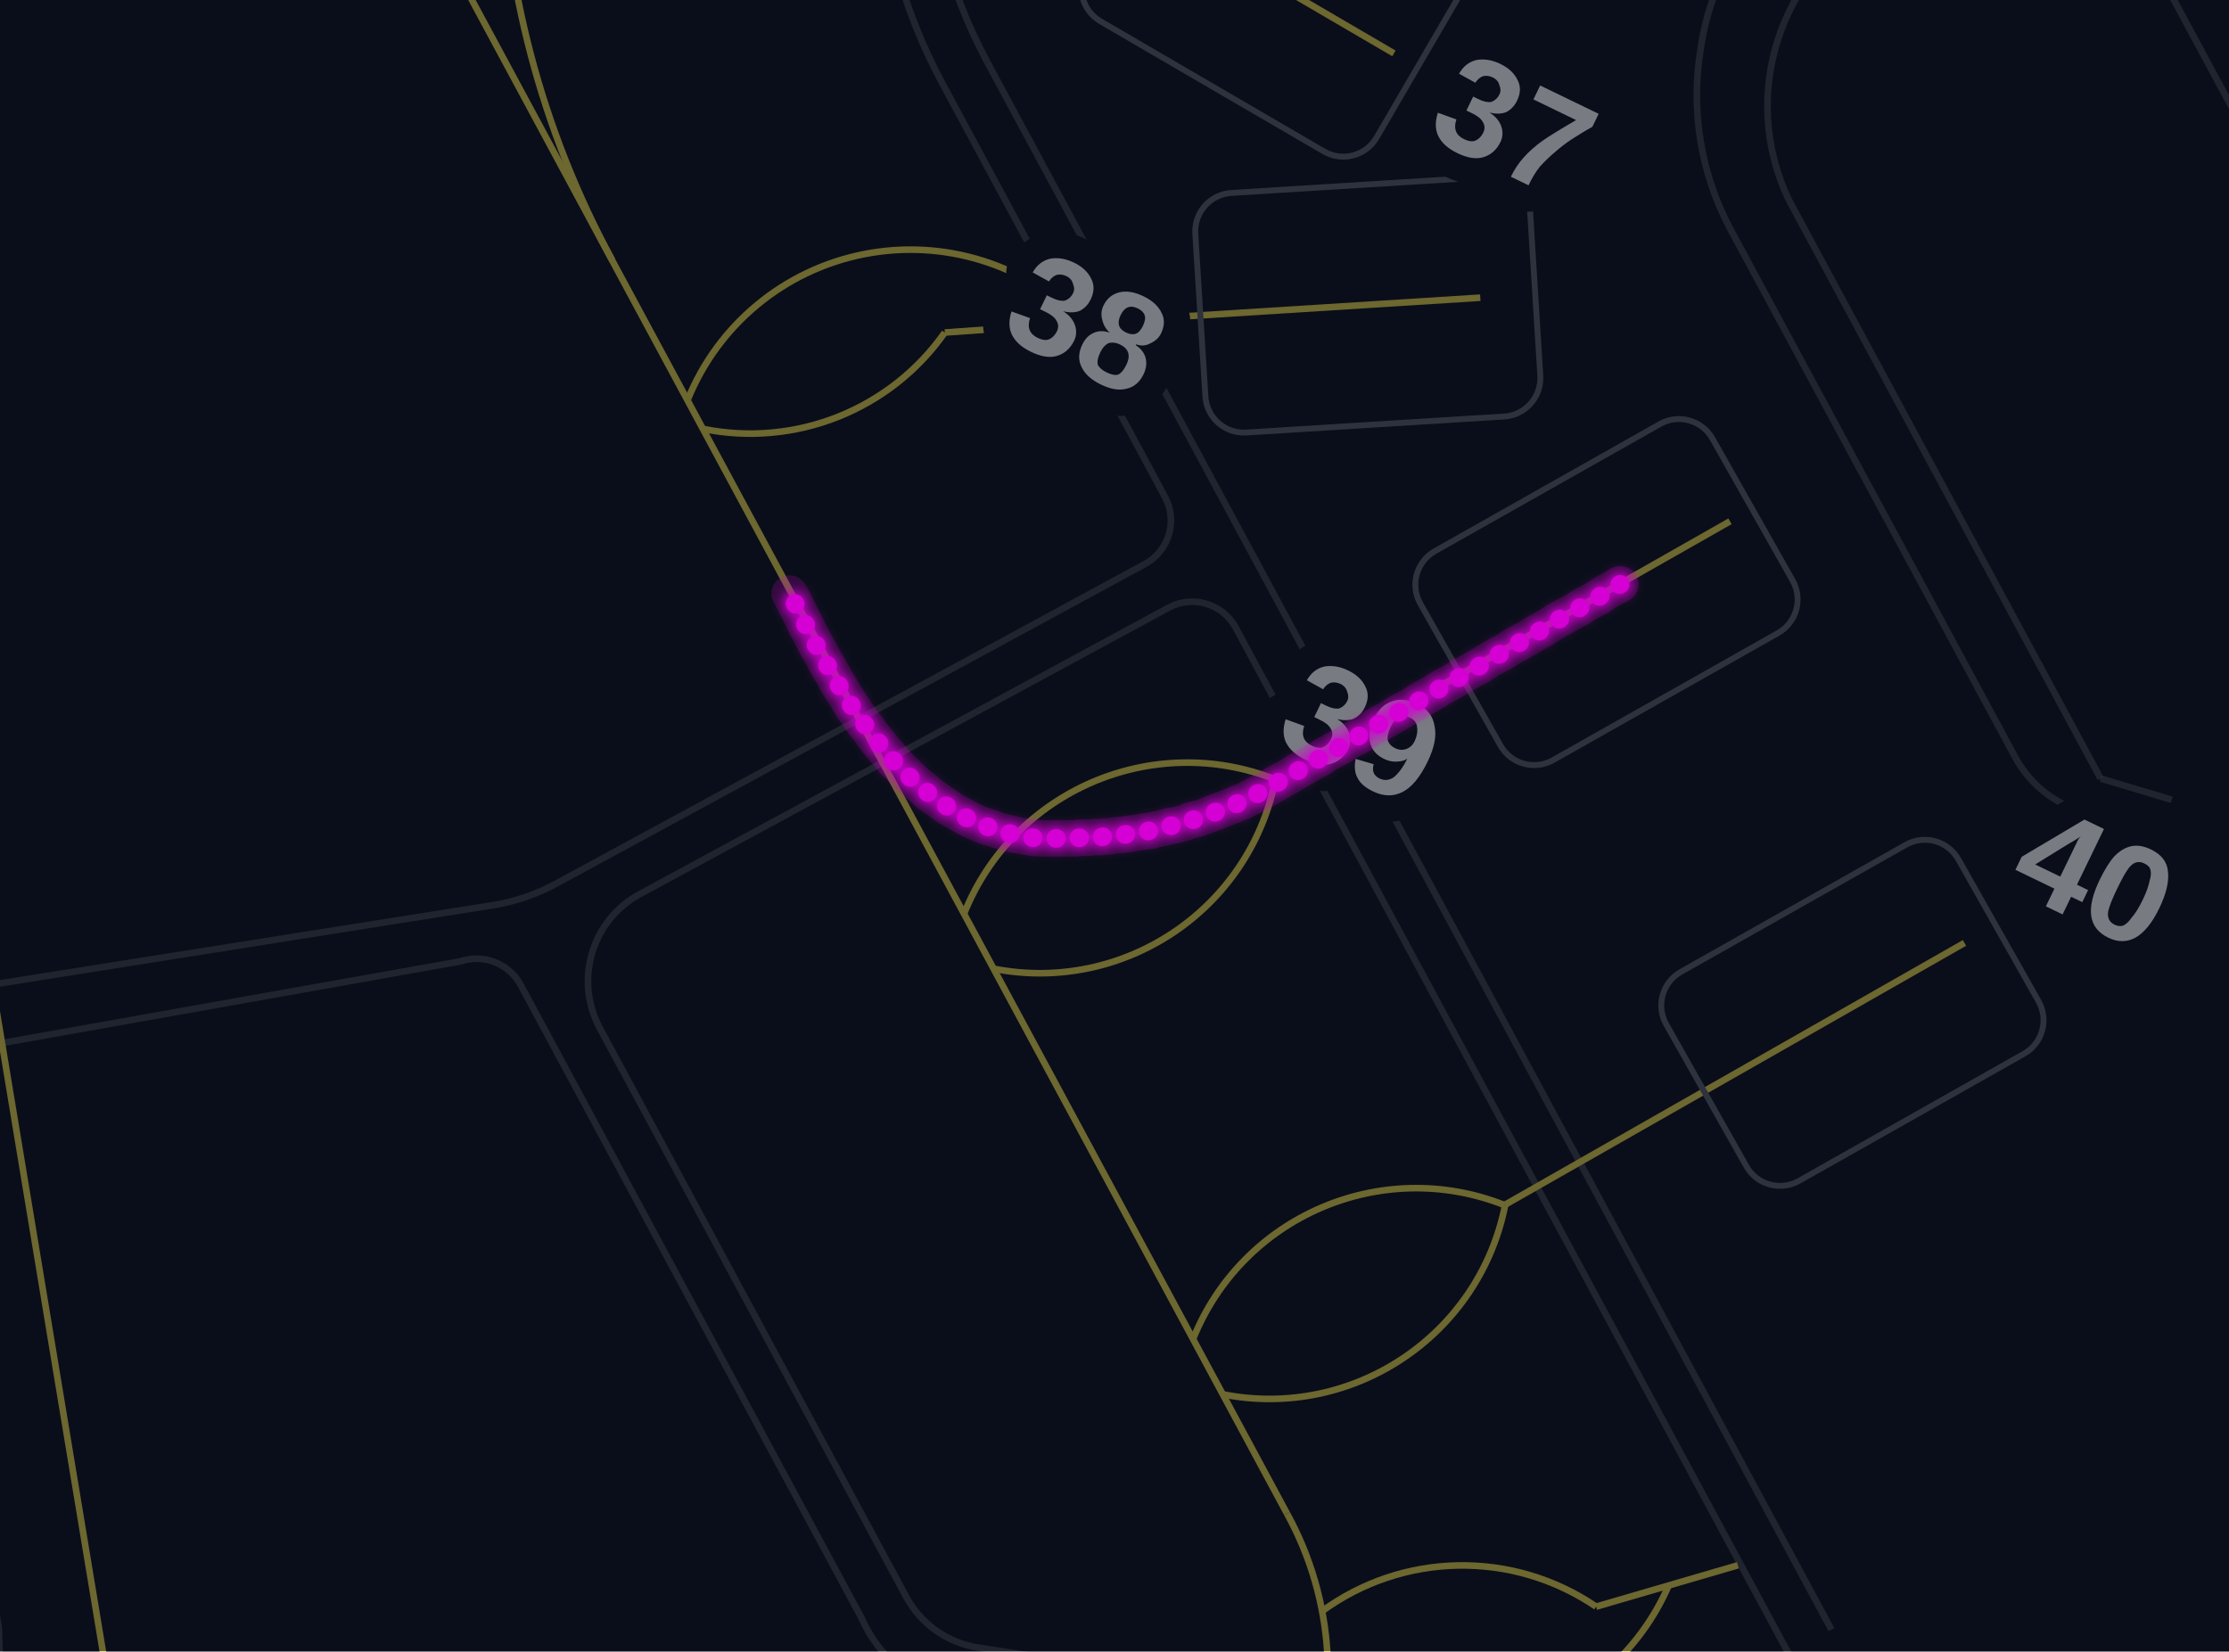
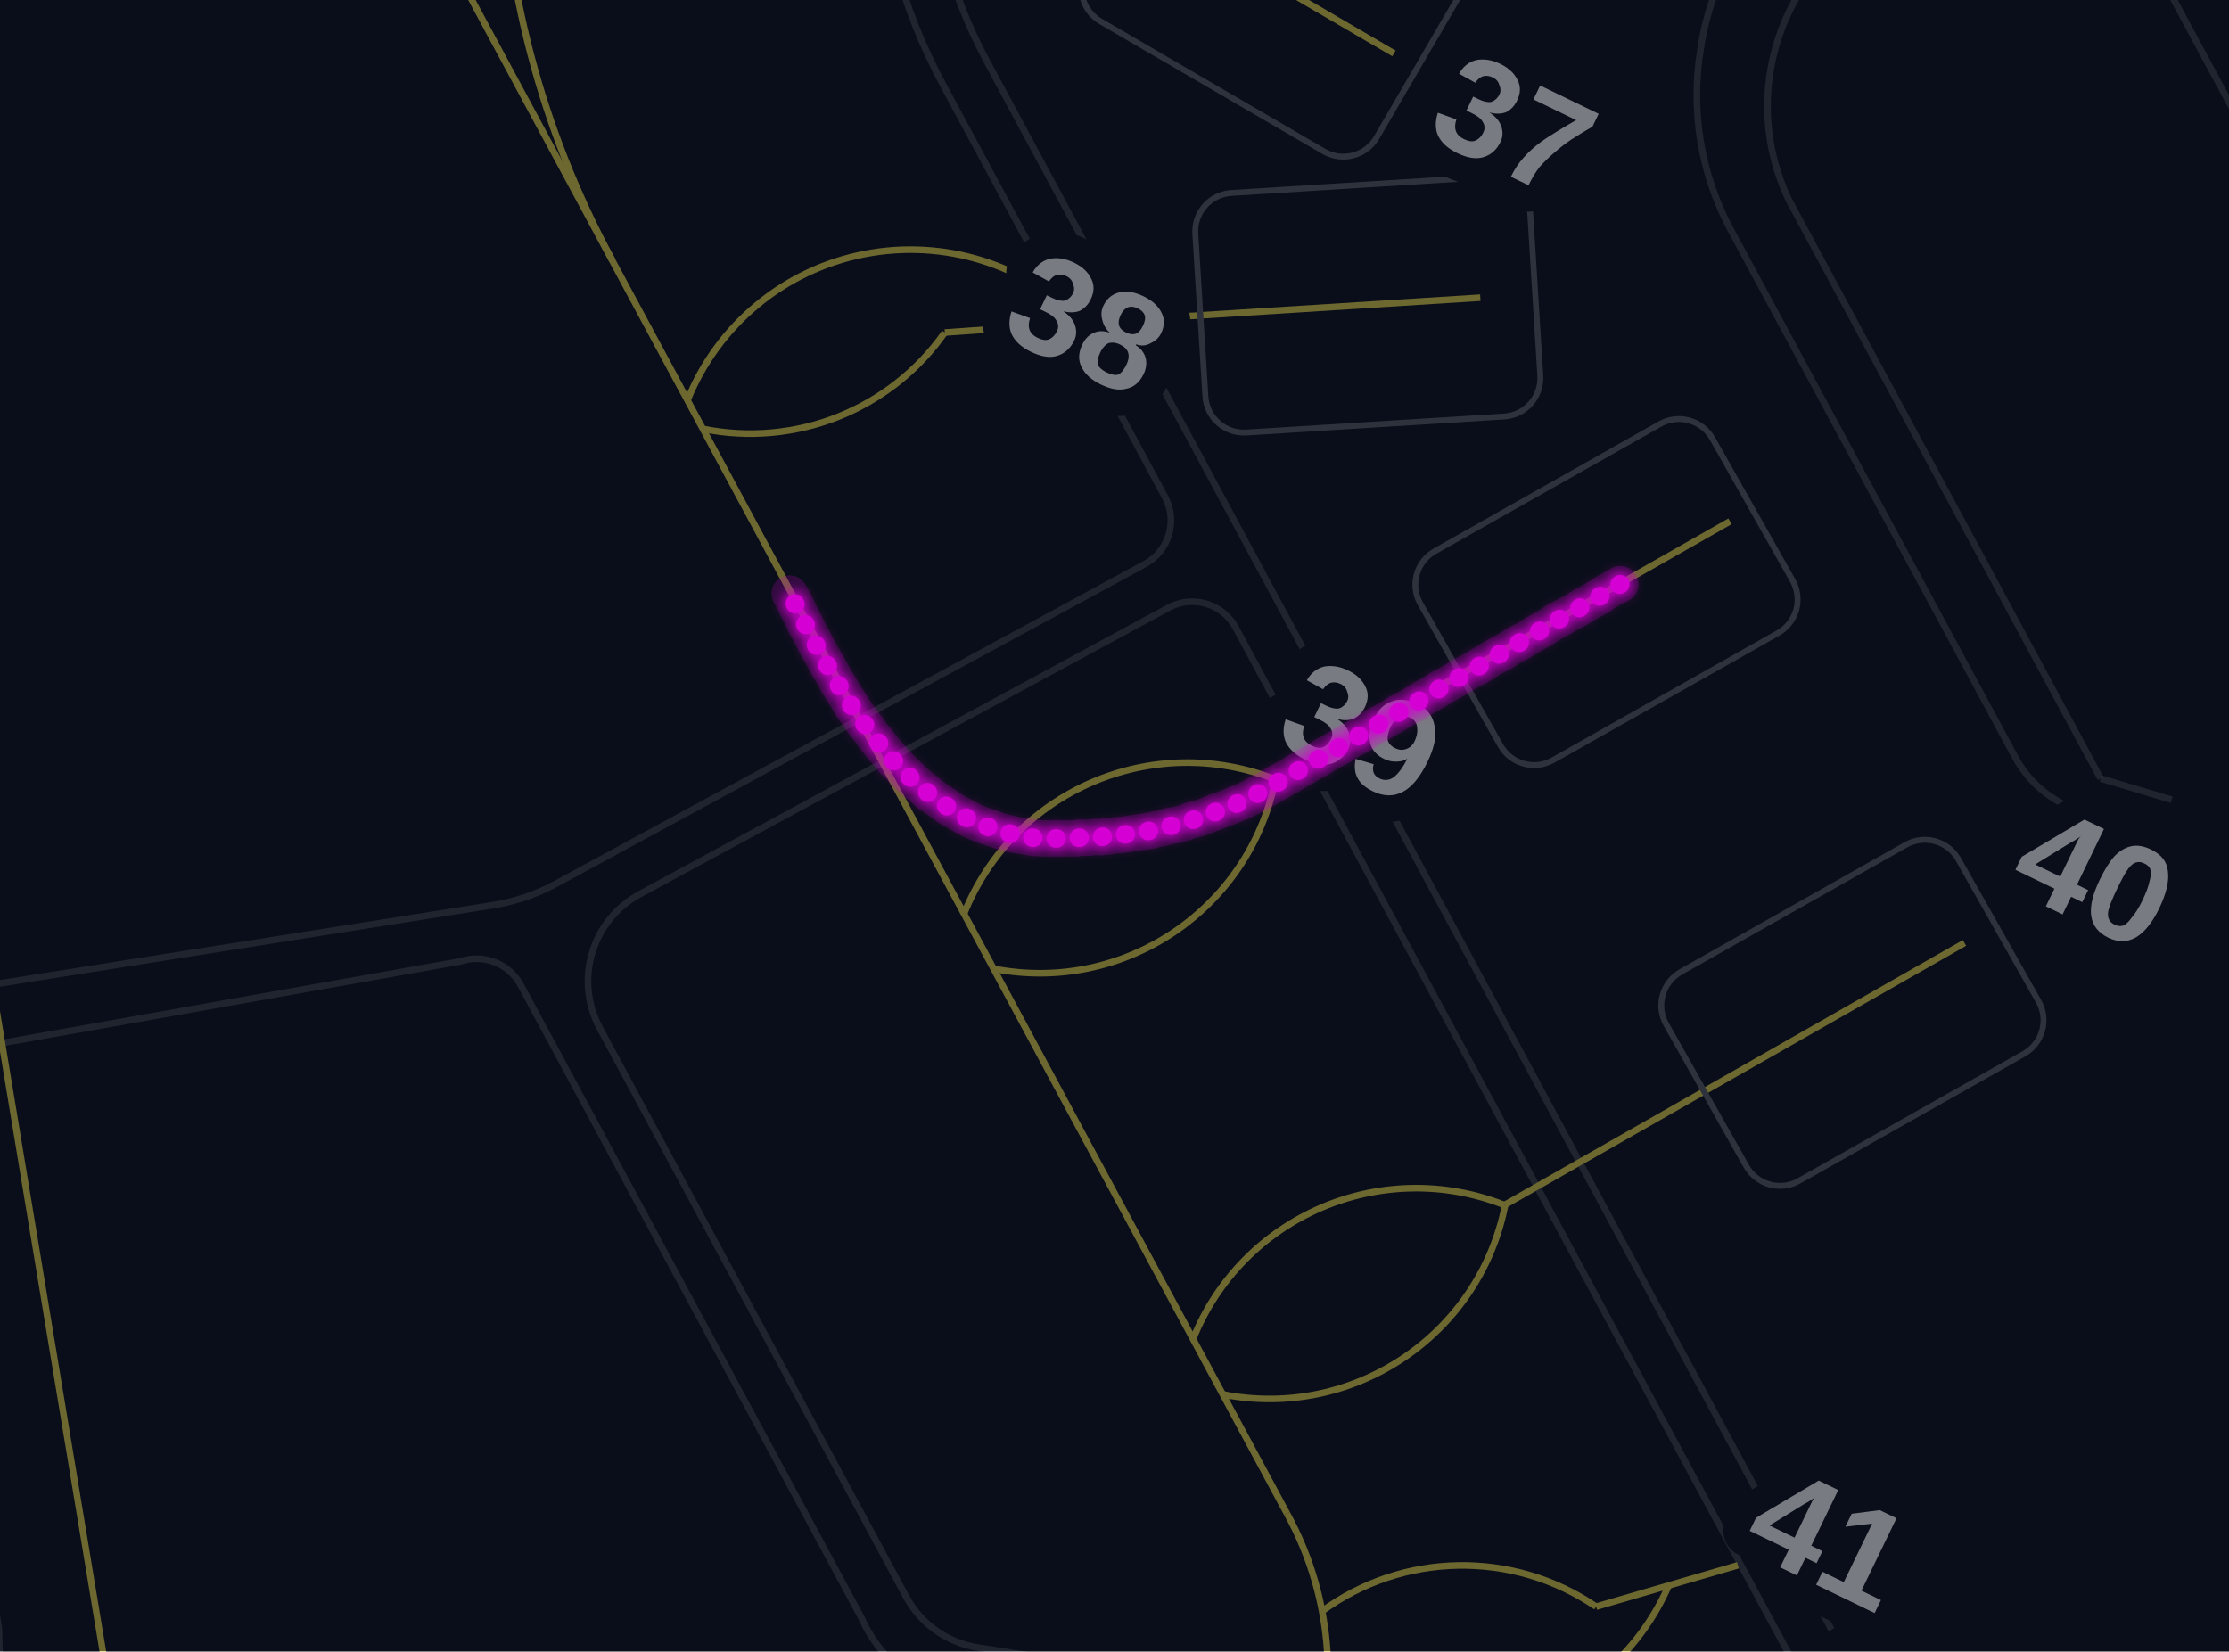
<svg xmlns="http://www.w3.org/2000/svg" viewBox="770.90 930.57 33.76 25.01">
  <defs>
    <filter id="gl" x="-30%" y="-30%" width="160%" height="160%">
      <feGaussianBlur stdDeviation="0.10" result="b" />
      <feMerge>
        <feMergeNode in="b" />
        <feMergeNode in="b" />
        <feMergeNode in="SourceGraphic" />
      </feMerge>
    </filter>
  </defs>
  <rect x="770.90" y="930.57" width="33.76" height="25.01" fill="#0a0e1a" />
  <g opacity="0.45" transform="rotate(25.84 789.031 942.585)">
    <g id="bgG">
      <defs id="defs40143">
        <clipPath id="clipPath24" clipPathUnits="userSpaceOnUse" />
      </defs>
      <path id="rect1" fill="#0a0e1a" d="M0 0h2000v1380H0Z" style="display:inline;fill:#0a0e1a" />
      <g id="layer-runways" style="display:inline" />
      <g id="layer-green" style="display:inline">
        <g id="g924" />
        <path id="path37210" d="m754.3 937.4-.21.18.17.25-.54.51a1.05 1.05 0 0 0-.21 1.24l3.6 6.92 14.23 20.14 5.32 5.69a1.04 1.04 0 0 0 1.24.21l.66-.34.18.24.24-.13zm.53 1.6 22.93 32.43-.13.09-22.93-32.43z" data-class="green-zone" style="fill:#13181e;stroke:#1a1f26;stroke-width:.1;display:inline" />
      </g>
      <g id="layer-schm" style="display:inline">
        <path id="path2" d="M802.2 937.34a1.7 1.7 0 0 0-1.13-.33" data-class="schm" data-dxf-arc="5501.92,2029.81,17.50,108.90,148.42" data-handle="7156B" data-layer="SCHM" style="fill:none;stroke:#5a5f68;stroke-width:.1;stroke-opacity:.6" />
        <path id="path3" d="M799.94 936.69a1.7 1.7 0 0 0 1.13.32" data-class="schm" data-dxf-arc="5472.11,2048.14,17.50,288.90,328.42" data-handle="7156C" data-layer="SCHM" style="fill:none;stroke:#5a5f68;stroke-width:.1;stroke-opacity:.6" />
        <path id="path1680" d="M793.76 923.8a4.3 4.3 0 0 0-2.94 3.63 4 4 0 0 0 .16 1.68 4.3 4.3 0 0 0 1.59 2.26" data-class="schm" data-dxf-bulges="0.2964 0.0995 0.1655 0.0000" data-dxf-pts="5336.51,2055.63 5349.08,2010.48 5363.75,2001.99 5391.46,2002.04" data-handle="71D6E" data-layer="SCHM" style="fill:none;stroke:#5a5f68;stroke-width:.1;stroke-opacity:.6" />
        <path id="path1682" d="M781.38 921.67a7.6 7.6 0 0 0-3.18 5.83 7.6 7.6 0 0 0 3.14 6.5" data-class="schm" data-dxf-bulges="0.2310 0.2533 0.0000" data-dxf-pts="5247.03,1966.45 5276.28,1906.53 5347.65,1894.55" data-handle="71D70" data-layer="SCHM" style="fill:none;stroke:#5a5f68;stroke-width:.1;stroke-opacity:.6" />
        <path id="path2050" d="m787.42 940.24-5.32 7.4a1.5 1.5 0 0 0 .34 2.09l7.93 5.73a1.5 1.5 0 0 0 1.31.22l11-3.36a1 1 0 0 0 .29-1.77l-14.51-10.48a.75.75 0 0 0-1.04.17z" data-class="schm" data-dxf-bulges="0.0000 0.4142 0.0000 0.2343 0.0000 0.6204 0.0000 0.4142" data-dxf-pts="5434.03,1908.27 5463.66,1821.70 5482.71,1812.37 5575.70,1844.20 5585.08,1853.67 5621.49,1963.41 5608.75,1976.02 5438.69,1917.79" data-handle="71F9B" data-layer="SCHM" style="fill:none;stroke:#5a5f68;stroke-width:.1;stroke-opacity:.6" />
        <path id="path2051" d="M791.99 956.37a2 2 0 0 1-2.08-.32l-8.84-6.39a.76.76 0 0 0-.97.08l-7.89 5.72" data-class="schm" data-dxf-bulges="-0.2751 0.0000 0.3667 0.0000 0.0000" data-dxf-pts="5592.50,1852.21 5577.83,1837.01 5474.21,1801.53 5469.17,1793.09 5470.07,1695.24" data-handle="71F9D" data-layer="SCHM" style="fill:none;stroke:#5a5f68;stroke-width:.1;stroke-opacity:.6" />
        <path id="path2114" d="m780.45 972.75.89-.84a2.54 2.54 0 0 0 .52-3.03l-3.65-7-14.35-20.31-5.39-5.77a2.54 2.54 0 0 0-3.02-.51l-1.08.57" data-class="schm" data-dxf-bulges="0.0000 0.3366 0.0000 0.0000 0.0000 0.3366 0.0000 0.0000" data-dxf-pts="5659.37,1662.49 5657.70,1674.69 5635.89,1696.50 5557.43,1707.24 5307.93,1707.24 5229.47,1696.50 5207.67,1674.69 5206.00,1662.49" data-handle="71FF4" data-layer="SCHM" style="fill:none;stroke:#5a5f68;stroke-width:.1;stroke-opacity:.6" />
        <path id="path2140" d="M780.95 921.05a8.32 8.32 0 0 0-.05 13.56" data-class="schm" data-dxf-arc="5323.03,1966.45,83.50,180.00,288.90" data-handle="72018" data-layer="SCHM" style="fill:none;stroke:#5a5f68;stroke-width:.1;stroke-opacity:.6" />
        <path id="line2160" d="m780.2 948.74-8.53 5.94" data-class="schm" data-dxf-p="5461.569,1799.673 5460.569,1695.240" data-handle="72035" data-layer="SCHM" data-wgs="37.4485318,126.4442131 37.4479952,126.4432441" style="fill:none;stroke:#5a5f68;stroke-width:.1;stroke-opacity:.6" />
        <path id="line2161" d="m791.99 956.37 10.79-3.3" data-class="schm" data-dxf-p="5592.496,1852.212 5628.230,1959.921" data-handle="72036" data-layer="SCHM" data-wgs="37.4478431,126.4455532 37.4481414,126.4467794" style="fill:none;stroke:#5a5f68;stroke-width:.1;stroke-opacity:.6" />
        <path id="path2161" d="M803.99 954.39a67 67 0 0 0-4.77 24.17" data-class="schm" data-dxf-arc="6212.93,2328.74,675.00,212.89,233.98" data-handle="72037" data-layer="SCHM" style="fill:none;stroke:#5a5f68;stroke-width:.1;stroke-opacity:.6" />
        <path id="line2162" d="m780.89 948.05 5.92-8.25" data-class="schm" data-dxf-p="5459.952,1809.391 5426.930,1905.838" data-handle="72039" data-layer="SCHM" data-wgs="37.4485943,126.4442920 37.4493394,126.4449650" style="fill:none;stroke:#5a5f68;stroke-width:.1;stroke-opacity:.6" />
        <path id="path2163" d="M786.81 939.8a.75.75 0 0 0-.17-1.04" data-class="schm" data-dxf-arc="5419.83,1903.41,7.50,18.90,108.90" data-handle="7203A" data-layer="SCHM" style="fill:none;stroke:#5a5f68;stroke-width:.1;stroke-opacity:.6" />
        <path id="path2164" d="M780.2 948.74a3 3 0 0 0 .69-.69" data-class="schm" data-dxf-arc="5431.57,1799.67,30.00,0.00,18.90" data-handle="7203B" data-layer="SCHM" style="fill:none;stroke:#5a5f68;stroke-width:.1;stroke-opacity:.6" />
        <path id="path2165" d="m813.78 951.7-4.86-1.78a1.5 1.5 0 0 0-1.37.19l-.63.44a3 3 0 0 0-.99 1.2 67 67 0 0 0-5.97 26.82" data-class="schm" data-dxf-bulges="0.0000 0.2467 0.0000 0.1324 0.1043 0.1043" data-dxf-pts="5681.05,2058.05 5638.23,2028.55 5631.74,2016.19 5631.74,2008.43 5635.80,1993.36 5820.38,1788.87" data-handle="7203C" data-layer="SCHM" style="fill:none;stroke:#5a5f68;stroke-width:.1;stroke-opacity:.6" />
        <path id="line2167" d="m804.93 929.73-7.36-5.32" data-class="schm" data-dxf-p="5449.918,2112.951 5363.603,2083.398" data-handle="7203F" data-layer="SCHM" data-wgs="37.4502492,126.4470240 37.4507297,126.4461874" style="fill:none;stroke:#5a5f68;stroke-width:.1;stroke-opacity:.6" />
        <path id="line2168" d="m792.57 931.37 7.37 5.32" data-class="schm" data-dxf-p="5391.460,2002.035 5477.774,2031.587" data-handle="72040" data-layer="SCHM" data-wgs="37.4501011,126.4456197 37.4496206,126.4464563" style="fill:none;stroke:#5a5f68;stroke-width:.1;stroke-opacity:.6" />
        <path id="line2169" d="m786.64 938.76-5.74-4.15" data-class="schm" data-dxf-p="5417.405,1910.504 5350.078,1887.453" data-handle="72041" data-layer="SCHM" data-wgs="37.4494337,126.4449458 37.4498085,126.4442932" style="fill:none;stroke:#5a5f68;stroke-width:.1;stroke-opacity:.6" />
        <path id="line2170" d="M803.2 949.8 781.34 934" data-class="schm" data-dxf-p="5603.957,1982.303 5347.649,1894.549" data-handle="72042" data-layer="SCHM" data-wgs="37.4484364,126.4468270 37.4498633,126.4443427" style="fill:none;stroke:#5a5f68;stroke-width:.1;stroke-opacity:.6" />
        <path id="line2171" d="m798.07 914.01 20.7 14.96" data-class="schm" data-dxf-p="5281.512,2147.779 5524.171,2230.859" data-handle="72043" data-layer="SCHM" data-wgs="37.4516684,126.4462441 37.4503175,126.4485961" style="fill:none;stroke:#5a5f68;stroke-width:.1;stroke-opacity:.6" />
        <path id="line17780" d="m801.25 936.42-8.07-5.83" data-class="schm" data-dxf-p="5483.198,2043.882 5388.589,2011.490" data-handle="75F87" data-layer="SCHM" data-wgs="37.4496448,126.4466051 37.4501715,126.4456881" style="fill:none;stroke:#5a5f68;stroke-width:.1;stroke-opacity:.6" />
        <path id="line17781" d="m805.08 931.08-8.07-5.83" data-class="schm" data-dxf-p="5461.821,2106.324 5367.211,2073.932" data-handle="75F88" data-layer="SCHM" data-wgs="37.4501272,126.4470408 37.4506539,126.4461238" style="fill:none;stroke:#5a5f68;stroke-width:.1;stroke-opacity:.6" />
        <path id="line17784" d="m801.25 936.42 1.11-.18" data-class="schm" data-dxf-p="5483.198,2043.882 5488.174,2054.042" data-handle="75F8B" data-layer="SCHM" data-wgs="37.4496448,126.4466051 37.4496611,126.4467312" style="fill:none;stroke:#5a5f68;stroke-width:.1;stroke-opacity:.6" />
        <path id="path17785" d="M797.01 925.25a3.29 3.29 0 0 0-3.83 5.34" data-class="schm" data-dxf-arc="5377.90,2042.71,33.00,108.90,288.90" data-handle="75F8D" data-layer="SCHM" style="fill:none;stroke:#5a5f68;stroke-width:.1;stroke-opacity:.6" />
        <path id="path31221" d="m753.59 936.4-.89.84a2.54 2.54 0 0 0-.51 3.04l3.64 7 14.35 20.31 4.12 4.4 1.27 1.36a2.54 2.54 0 0 0 3.02.52l1.09-.57" data-class="shoulder" data-dxf-bulges="0.0000 0.3366 0.0000 0.0000 0.0000 0.0000 0.3366 0.0000 0.0000" data-dxf-pts="5206.00,1652.99 5207.67,1640.78 5229.47,1618.98 5307.93,1608.24 5557.43,1608.24 5617.43,1616.45 5635.89,1618.98 5657.70,1640.78 5659.37,1652.99" data-handle="798EA" data-layer="SCHM" style="fill:none;stroke:#5a5f68;stroke-width:.1;stroke-opacity:.6" />
        <path id="line37154" d="m798.51 913.41 22 15.87c.33.24.93.08 1.22-.18a56 56 0 0 1 5.76-4.68 59 59 0 0 1 6.44-4.03c.48-.24.52-.79.4-1.22l-7.62-25.82" style="baseline-shift:baseline;display:inline;overflow:visible;opacity:1;fill:none;fill-opacity:.6;stroke:#5a5f68;stroke-width:.1;stroke-dasharray:none;stop-color:#000;stop-opacity:1" />
      </g>
      <g id="layer-centerlines" style="display:inline">
        <g id="g996" />
        <g id="g70" style="display:inline">
          <path id="path37638" d="M777.62 916.38a14 14 0 0 0-.08 22.8" data-class="centerline-twy" data-dxf-arc="5322.43,1966.24,140.50,180.00,288.90" data-handle="70D6A" data-layer="항공기동선" style="fill:none;stroke:#e6d24c;stroke-width:.1" />
        </g>
        <g id="g108" style="display:inline" />
        <g id="g72" style="display:inline">
          <path id="line37531" d="m791.24 977.72-30.48-43.12" data-class="centerline-twy" data-dxf-p="5762.773,1722.230 5232.929,1722.230" data-handle="70CE2" data-layer="항공기동선" data-wgs="37.4459145,126.4454684 37.4498089,126.4420046" style="fill:none;stroke:#e6d24c;stroke-width:.1" />
        </g>
        <g id="g877" style="display:inline">
          <g id="g55" style="display:inline">
            <path id="path38098" d="M778.35 930.55a3.64 3.64 0 0 0-6.23.55" data-class="centerline-twy" data-dxf-arc="5302.19,1853.60,36.50,90.18,209.28" data-handle="70FA3" data-layer="항공기동선" style="fill:none;stroke:#e6d24c;stroke-width:.1" />
            <path id="path38099" d="M772.04 930.74a3.64 3.64 0 0 0 4.89-.3" data-class="centerline-twy" data-dxf-arc="5257.08,1872.29,36.50,285.71,10.68" data-handle="70FA4" data-layer="항공기동선" style="fill:none;stroke:#e6d24c;stroke-width:.1" />
            <path id="path912" d="m777.85 930.5-12.15-.89" style="baseline-shift:baseline;display:inline;overflow:visible;opacity:1;fill:none;stroke:#e6d24c;stroke-width:.1;stroke-dasharray:none;stroke-opacity:1;stop-color:#000;stop-opacity:1" />
            <path id="line38178" d="m786.83 931.2-8.98-.7" style="baseline-shift:baseline;display:inline;overflow:visible;opacity:1;fill:none;stroke:#e6d24c;stroke-width:.1;stroke-dasharray:none;stroke-opacity:1;stop-color:#000;stop-opacity:1" />
          </g>
          <g id="g57" style="display:inline">
            <path id="line38082" d="m794.5 935.36-4.49 6.52" style="baseline-shift:baseline;display:inline;overflow:visible;opacity:1;fill:none;stroke:#e6d24c;stroke-width:.1;stroke-dasharray:none;stroke-opacity:1;stop-color:#000;stop-opacity:1" />
            <path id="path38213" d="M787.42 946.32a3.64 3.64 0 0 0 2.59-4.43" data-class="centerline-twy" data-dxf-arc="5449.62,1885.90,36.50,339.26,69.15" data-handle="71041" data-layer="항공기동선" style="fill:none;stroke:#e6d24c;stroke-width:.1" />
            <path id="path38214" d="M790.01 941.88a3.64 3.64 0 0 0-3.36 3.89" data-class="centerline-twy" data-dxf-arc="5493.75,1901.09,36.50,148.75,238.75" data-handle="71042" data-layer="항공기동선" style="fill:none;stroke:#e6d24c;stroke-width:.1" />
          </g>
          <g id="g58" style="display:inline">
            <path id="line38081" d="m800.48 939.56-4.54 6.61" style="baseline-shift:baseline;display:inline;overflow:visible;opacity:1;fill:none;stroke:#e6d24c;stroke-width:.1;stroke-dasharray:none;stroke-opacity:1;stop-color:#000;stop-opacity:1" />
            <path id="path38215" d="M793.35 950.61a3.64 3.64 0 0 0 2.6-4.44" data-class="centerline-twy" data-dxf-arc="5519.14,1909.71,36.50,339.26,69.15" data-handle="71043" data-layer="항공기동선" style="fill:none;stroke:#e6d24c;stroke-width:.1" />
            <path id="path38216" d="M795.94 946.17a3.64 3.64 0 0 0-3.36 3.89" data-class="centerline-twy" data-dxf-arc="5563.27,1924.91,36.50,148.75,238.75" data-handle="71044" data-layer="항공기동선" style="fill:none;stroke:#e6d24c;stroke-width:.1" />
          </g>
          <g id="g60" style="display:inline">
            <path id="path38219" d="M801.65 953.48a3.64 3.64 0 0 0-4.94.46" data-class="centerline-twy" data-dxf-arc="5635.69,1913.33,36.50,107.05,193.11" data-handle="71047" data-layer="항공기동선" style="fill:none;stroke:#e6d24c;stroke-width:.1" />
            <path id="path38220" d="M797.08 955.32a3.64 3.64 0 0 0 4.37-1.8" data-class="centerline-twy" data-dxf-arc="5591.85,1929.51,36.50,306.38,27.53" data-handle="71048" data-layer="항공기동선" style="fill:none;stroke:#e6d24c;stroke-width:.1" />
          </g>
          <g id="g59" style="display:inline">
            <path id="path38217" d="M799.84 951.04a3.6 3.6 0 0 0-3.71 1.88" data-class="centerline-twy" data-dxf-arc="5621.04,1922.45,36.50,136.47,206.44" data-handle="71045" data-layer="항공기동선" style="fill:none;stroke:#e6d24c;stroke-width:.1" />
            <path id="path38218" d="M796.76 954.05a3.64 3.64 0 0 0 3.93-3.77" data-class="centerline-twy" data-dxf-arc="5573.35,1928.31,36.50,319.89,56.97" data-handle="71046" data-layer="항공기동선" style="fill:none;stroke:#e6d24c;stroke-width:.1" />
            <path id="path916" d="m801.5 949.54-1.66 1.5" style="baseline-shift:baseline;display:inline;overflow:visible;opacity:1;fill:none;stroke:#e6d24c;stroke-width:.1;stroke-dasharray:none;stroke-opacity:1;stop-color:#000;stop-opacity:1" />
          </g>
          <g id="g56" style="display:inline">
            <path id="path38082" d="M784.36 936.92a3.64 3.64 0 0 0-4.87 3.67" data-class="centerline-twy" data-dxf-arc="5409.79,1872.31,36.50,124.43,238.65" data-handle="70F8B" data-layer="항공기동선" style="fill:none;stroke:#e6d24c;stroke-width:.1" />
            <path id="path38083" d="M779.89 940.88a3.6 3.6 0 0 0 2.66-2.91" data-class="centerline-twy" data-dxf-arc="5361.36,1855.73,36.50,339.15,44.93" data-handle="70F8C" data-layer="항공기동선" style="fill:none;stroke:#e6d24c;stroke-width:.1" />
            <path id="path913" d="m784.36 936.93-1.81 1.04" style="baseline-shift:baseline;display:inline;overflow:visible;opacity:1;fill:none;stroke:#e6d24c;stroke-width:.1;stroke-dasharray:none;stroke-opacity:1;stop-color:#000;stop-opacity:1" />
            <path id="line38228" d="m789.62 933.96-5.26 2.97" style="baseline-shift:baseline;display:inline;overflow:visible;opacity:1;fill:none;stroke:#e6d24c;stroke-width:.1;stroke-dasharray:none;stroke-opacity:1;stop-color:#000;stop-opacity:1" />
          </g>
        </g>
        <path id="line38837" d="m549.25 657.8 229.81 324.93Z" style="baseline-shift:baseline;display:inline;overflow:visible;fill:none;stroke:#e6d24c;stroke-width:.1;stroke-dasharray:none;stroke-opacity:1;stop-color:#000" />
        <g id="g316" style="display:inline">
          <path id="line37530" d="m763.59 929.1 31.42 22.71" data-class="centerline-twy" data-dxf-p="5204.420,1777.328 5572.818,1903.459" data-handle="70CE1" data-layer="항공기동선" data-wgs="37.4503055,126.4423260 37.4482546,126.4458968" style="fill:none;stroke:#e6d24c;stroke-width:.1;display:inline" />
          <path id="path37545" d="M797.11 955.56a5 5 0 0 0-2.1-3.75" data-class="centerline-twy" data-dxf-bulges="0.2213 0.2213" data-dxf-pts="5615.62,1898.91 5572.82,1903.46" data-handle="70CF5" data-layer="항공기동선" style="fill:none;stroke:#e6d24c;stroke-width:.1;display:inline" />
        </g>
        <g id="g519">
          <path id="polyline39225" d="M775.93 997.26 547.36 674.08" style="baseline-shift:baseline;display:inline;overflow:visible;opacity:1;fill:none;stroke:#e6d24c;stroke-width:.1;stroke-dasharray:none;stroke-opacity:1;stop-color:#000;stop-opacity:1" />
        </g>
      </g>
      <g id="g1004" />
      <g id="g927" style="display:inline;stroke:#5b5e67">
        <rect id="rect340-5-9-6-8-9-3-8-2-7-8-5-4-7-0-8-5-9-2-6-7-1-1-2-7-9-8-4-2-9-0-7-5-9-2-9-8-7-5" width="3.636" height="5.082" x="-870.236" y="850.951" ry=".584" style="display:inline;fill:none;stroke:#5b5e67;stroke-width:.089;stroke-linecap:round;stroke-linejoin:round;stroke-miterlimit:5;stroke-dasharray:none;stroke-dashoffset:0;paint-order:stroke fill markers" transform="rotate(-85.622)" />
        <rect id="rect340-5-9-6-8-9-3-8-2-7-8-5-4-7-0-8-5-9-2-6-7-1-1-2-7-9-8-4-2-9-0-7-5-9-2-9-8-7-5-7" width="3.636" height="5.082" x="-1203.105" y="225.3" ry=".584" style="display:inline;fill:none;stroke:#5b5e67;stroke-width:.089;stroke-linecap:round;stroke-linejoin:round;stroke-miterlimit:5;stroke-dasharray:none;stroke-dashoffset:0;paint-order:stroke fill markers" transform="rotate(-119.395)" />
        <rect id="rect340-5-9-6-8-9-3-8-2-7-8-5-4-7-0-8-5-9-2-6-7-1-1-2-7-9-8-4-2-9-0-7-5-9-2-9-8-7-5-7-7" width="3.636" height="5.082" x="-1187.484" y="-321.488" ry=".584" style="display:inline;fill:none;stroke:#5b5e67;stroke-width:.089;stroke-linecap:round;stroke-linejoin:round;stroke-miterlimit:5;stroke-dasharray:none;stroke-dashoffset:0;paint-order:stroke fill markers" transform="rotate(-145.304)" />
        <rect id="rect340-5-9-6-8-9-3-8-2-7-8-5-4-7-0-8-5-9-2-6-7-1-1-2-7-9-8-4-2-9-0-7-5-9-2-9-8-7-5-7-7-7" width="3.636" height="5.082" x="-1194.865" y="-321.38" ry=".584" style="display:inline;fill:none;stroke:#5b5e67;stroke-width:.089;stroke-linecap:round;stroke-linejoin:round;stroke-miterlimit:5;stroke-dasharray:none;stroke-dashoffset:0;paint-order:stroke fill markers" transform="rotate(-145.304)" />
      </g>
      <g id="g1052" />
      <g id="layer-stand-labels" style="font-family:Arial,Helvetica,sans-serif;font-weight:700;text-anchor:middle">
        <text x="788.94" y="932.11" style="fill:none;stroke:#0a0e1a;stroke-width:.8;stroke-linejoin:round;font-size:2.1px" id="lbl-37-h">37</text>
        <text x="788.94" y="932.11" style="fill:#ffffff;stroke:none;font-size:2.1px" id="lbl-37">37</text>
        <text x="784.44" y="937.63" style="fill:none;stroke:#0a0e1a;stroke-width:.8;stroke-linejoin:round;font-size:2.1px" id="lbl-38-h">38</text>
        <text x="784.44" y="937.63" style="fill:#ffffff;stroke:none;font-size:2.1px" id="lbl-38">38</text>
        <text x="790.87" y="941.38" style="fill:none;stroke:#0a0e1a;stroke-width:.8;stroke-linejoin:round;font-size:2.1px" id="lbl-39-h">39</text>
        <text x="790.87" y="941.38" style="fill:#ffffff;stroke:none;font-size:2.1px" id="lbl-39">39</text>
        <text x="801.83" y="938.52" style="fill:none;stroke:#0a0e1a;stroke-width:.8;stroke-linejoin:round;font-size:2.1px" id="lbl-40-h">40</text>
        <text x="801.83" y="938.52" style="fill:#ffffff;stroke:none;font-size:2.1px" id="lbl-40">40</text>
+         <text x="802.57" y="949.29" style="fill:none;stroke:#0a0e1a;stroke-width:.8;stroke-linejoin:round;font-size:2.1px" id="lbl-41-h">41</text>
+         <text x="802.57" y="949.29" style="fill:#ffffff;stroke:none;font-size:2.1px" id="lbl-41">41</text>
      </g>
      <g id="layer-points" />
    </g>
  </g>
  <path d="M795.44 939.42L795.33 939.48L795.22 939.54L795.12 939.61L795.01 939.67L794.90 939.73L794.79 939.80L794.68 939.86L794.57 939.92L794.46 939.98L794.35 940.05L794.25 940.11L794.14 940.17L794.03 940.24L793.92 940.30L793.81 940.36L793.70 940.43L793.59 940.49L793.48 940.55L793.37 940.62L793.27 940.68L793.16 940.74L793.05 940.80L792.94 940.87L792.83 940.93L792.72 940.99L792.61 941.06L792.50 941.12L792.40 941.18L792.29 941.25L792.18 941.31L792.07 941.37L791.96 941.44L791.85 941.50L791.74 941.56L791.63 941.62L791.53 941.69L791.42 941.75L791.31 941.81L791.20 941.88L791.09 941.94L790.98 942.00L790.87 942.07L790.76 942.13L790.66 942.19L790.55 942.25L790.44 942.32L790.33 942.38L790.22 942.44L790.14 942.49L790.05 942.54L789.97 942.58L789.88 942.63L789.80 942.67L789.72 942.71L789.64 942.74L789.55 942.78L789.47 942.81L789.39 942.84L789.31 942.87L789.23 942.90L789.16 942.93L789.08 942.96L789.00 942.98L788.92 943.00L788.85 943.03L788.77 943.05L788.70 943.07L788.62 943.08L788.55 943.10L788.48 943.12L788.41 943.13L788.34 943.15L788.27 943.16L788.20 943.17L788.13 943.18L788.07 943.19L788.00 943.20L787.93 943.21L787.87 943.22L787.81 943.22L787.75 943.23L787.69 943.24L787.63 943.24L787.57 943.25L787.51 943.25L787.45 943.25L787.40 943.26L787.34 943.26L787.29 943.26L787.24 943.26L787.19 943.27L787.14 943.27L787.09 943.27L787.04 943.27L787.00 943.27L786.95 943.27L786.82 943.27L786.68 943.27L786.55 943.26L786.42 943.24L786.30 943.22L786.17 943.19L786.05 943.16L785.94 943.12L785.82 943.08L785.71 943.04L785.60 942.99L785.49 942.93L785.38 942.87L785.28 942.81L785.18 942.74L785.08 942.67L784.98 942.60L784.89 942.52L784.79 942.44L784.70 942.36L784.61 942.27L784.53 942.19L784.44 942.10L784.36 942.00L784.28 941.91L784.20 941.81L784.12 941.71L784.05 941.61L783.97 941.51L783.90 941.41L783.83 941.31L783.76 941.20L783.70 941.10L783.63 940.99L783.57 940.89L783.51 940.78L783.45 940.68L783.39 940.57L783.33 940.46L783.27 940.36L783.22 940.26L783.16 940.15L783.11 940.05L783.06 939.95L783.01 939.85L782.96 939.75L782.91 939.65L782.86 939.56" fill="none" stroke="#d400d4" stroke-width="0.55" opacity=".20" stroke-linecap="round" />
  <path d="M795.44 939.42L795.33 939.48L795.22 939.54L795.12 939.61L795.01 939.67L794.90 939.73L794.79 939.80L794.68 939.86L794.57 939.92L794.46 939.98L794.35 940.05L794.25 940.11L794.14 940.17L794.03 940.24L793.92 940.30L793.81 940.36L793.70 940.43L793.59 940.49L793.48 940.55L793.37 940.62L793.27 940.68L793.16 940.74L793.05 940.80L792.94 940.87L792.83 940.93L792.72 940.99L792.61 941.06L792.50 941.12L792.40 941.18L792.29 941.25L792.18 941.31L792.07 941.37L791.96 941.44L791.85 941.50L791.74 941.56L791.63 941.62L791.53 941.69L791.42 941.75L791.31 941.81L791.20 941.88L791.09 941.94L790.98 942.00L790.87 942.07L790.76 942.13L790.66 942.19L790.55 942.25L790.44 942.32L790.33 942.38L790.22 942.44L790.14 942.49L790.05 942.54L789.97 942.58L789.88 942.63L789.80 942.67L789.72 942.71L789.64 942.74L789.55 942.78L789.47 942.81L789.39 942.84L789.31 942.87L789.23 942.90L789.16 942.93L789.08 942.96L789.00 942.98L788.92 943.00L788.85 943.03L788.77 943.05L788.70 943.07L788.62 943.08L788.55 943.10L788.48 943.12L788.41 943.13L788.34 943.15L788.27 943.16L788.20 943.17L788.13 943.18L788.07 943.19L788.00 943.20L787.93 943.21L787.87 943.22L787.81 943.22L787.75 943.23L787.69 943.24L787.63 943.24L787.57 943.25L787.51 943.25L787.45 943.25L787.40 943.26L787.34 943.26L787.29 943.26L787.24 943.26L787.19 943.27L787.14 943.27L787.09 943.27L787.04 943.27L787.00 943.27L786.95 943.27L786.82 943.27L786.68 943.27L786.55 943.26L786.42 943.24L786.30 943.22L786.17 943.19L786.05 943.16L785.94 943.12L785.82 943.08L785.71 943.04L785.60 942.99L785.49 942.93L785.38 942.87L785.28 942.81L785.18 942.74L785.08 942.67L784.98 942.60L784.89 942.52L784.79 942.44L784.70 942.36L784.61 942.27L784.53 942.19L784.44 942.10L784.36 942.00L784.28 941.91L784.20 941.81L784.12 941.71L784.05 941.61L783.97 941.51L783.90 941.41L783.83 941.31L783.76 941.20L783.70 941.10L783.63 940.99L783.57 940.89L783.51 940.78L783.45 940.68L783.39 940.57L783.33 940.46L783.27 940.36L783.22 940.26L783.16 940.15L783.11 940.05L783.06 939.95L783.01 939.85L782.96 939.75L782.91 939.65L782.86 939.56" fill="none" stroke="#d400d4" stroke-width="0.28" stroke-linecap="round" stroke-dasharray="0.012 0.34" opacity="1" filter="url(#gl)" />
</svg>
